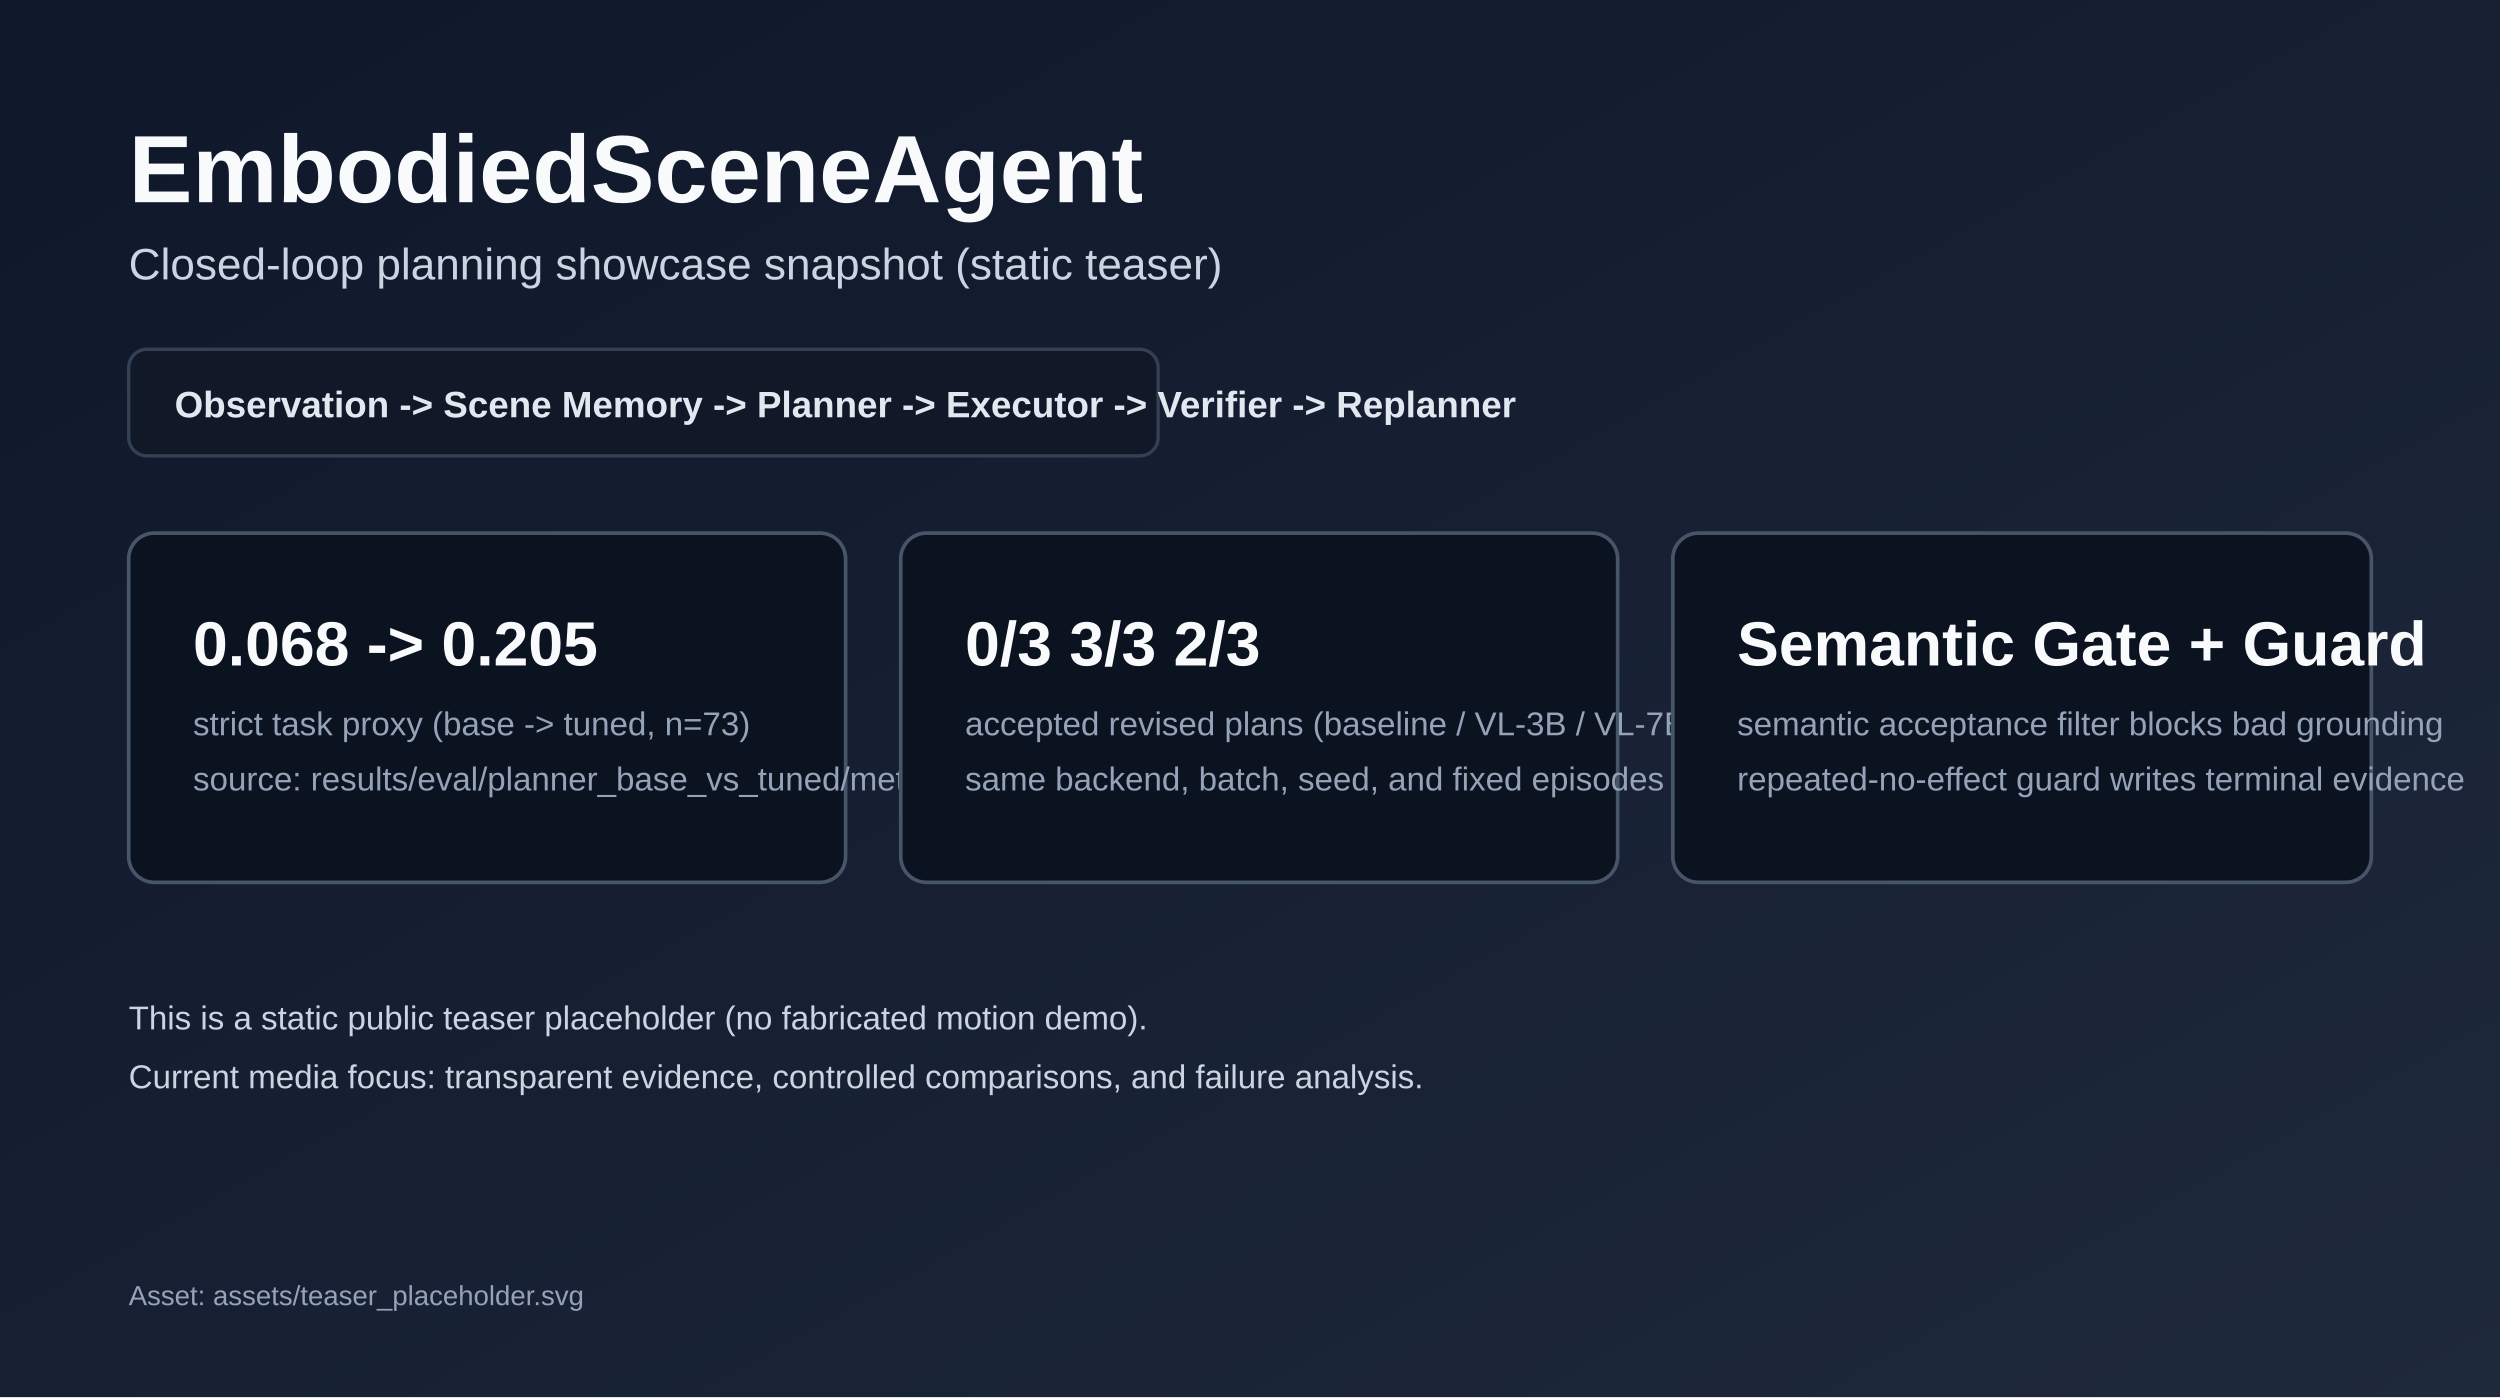
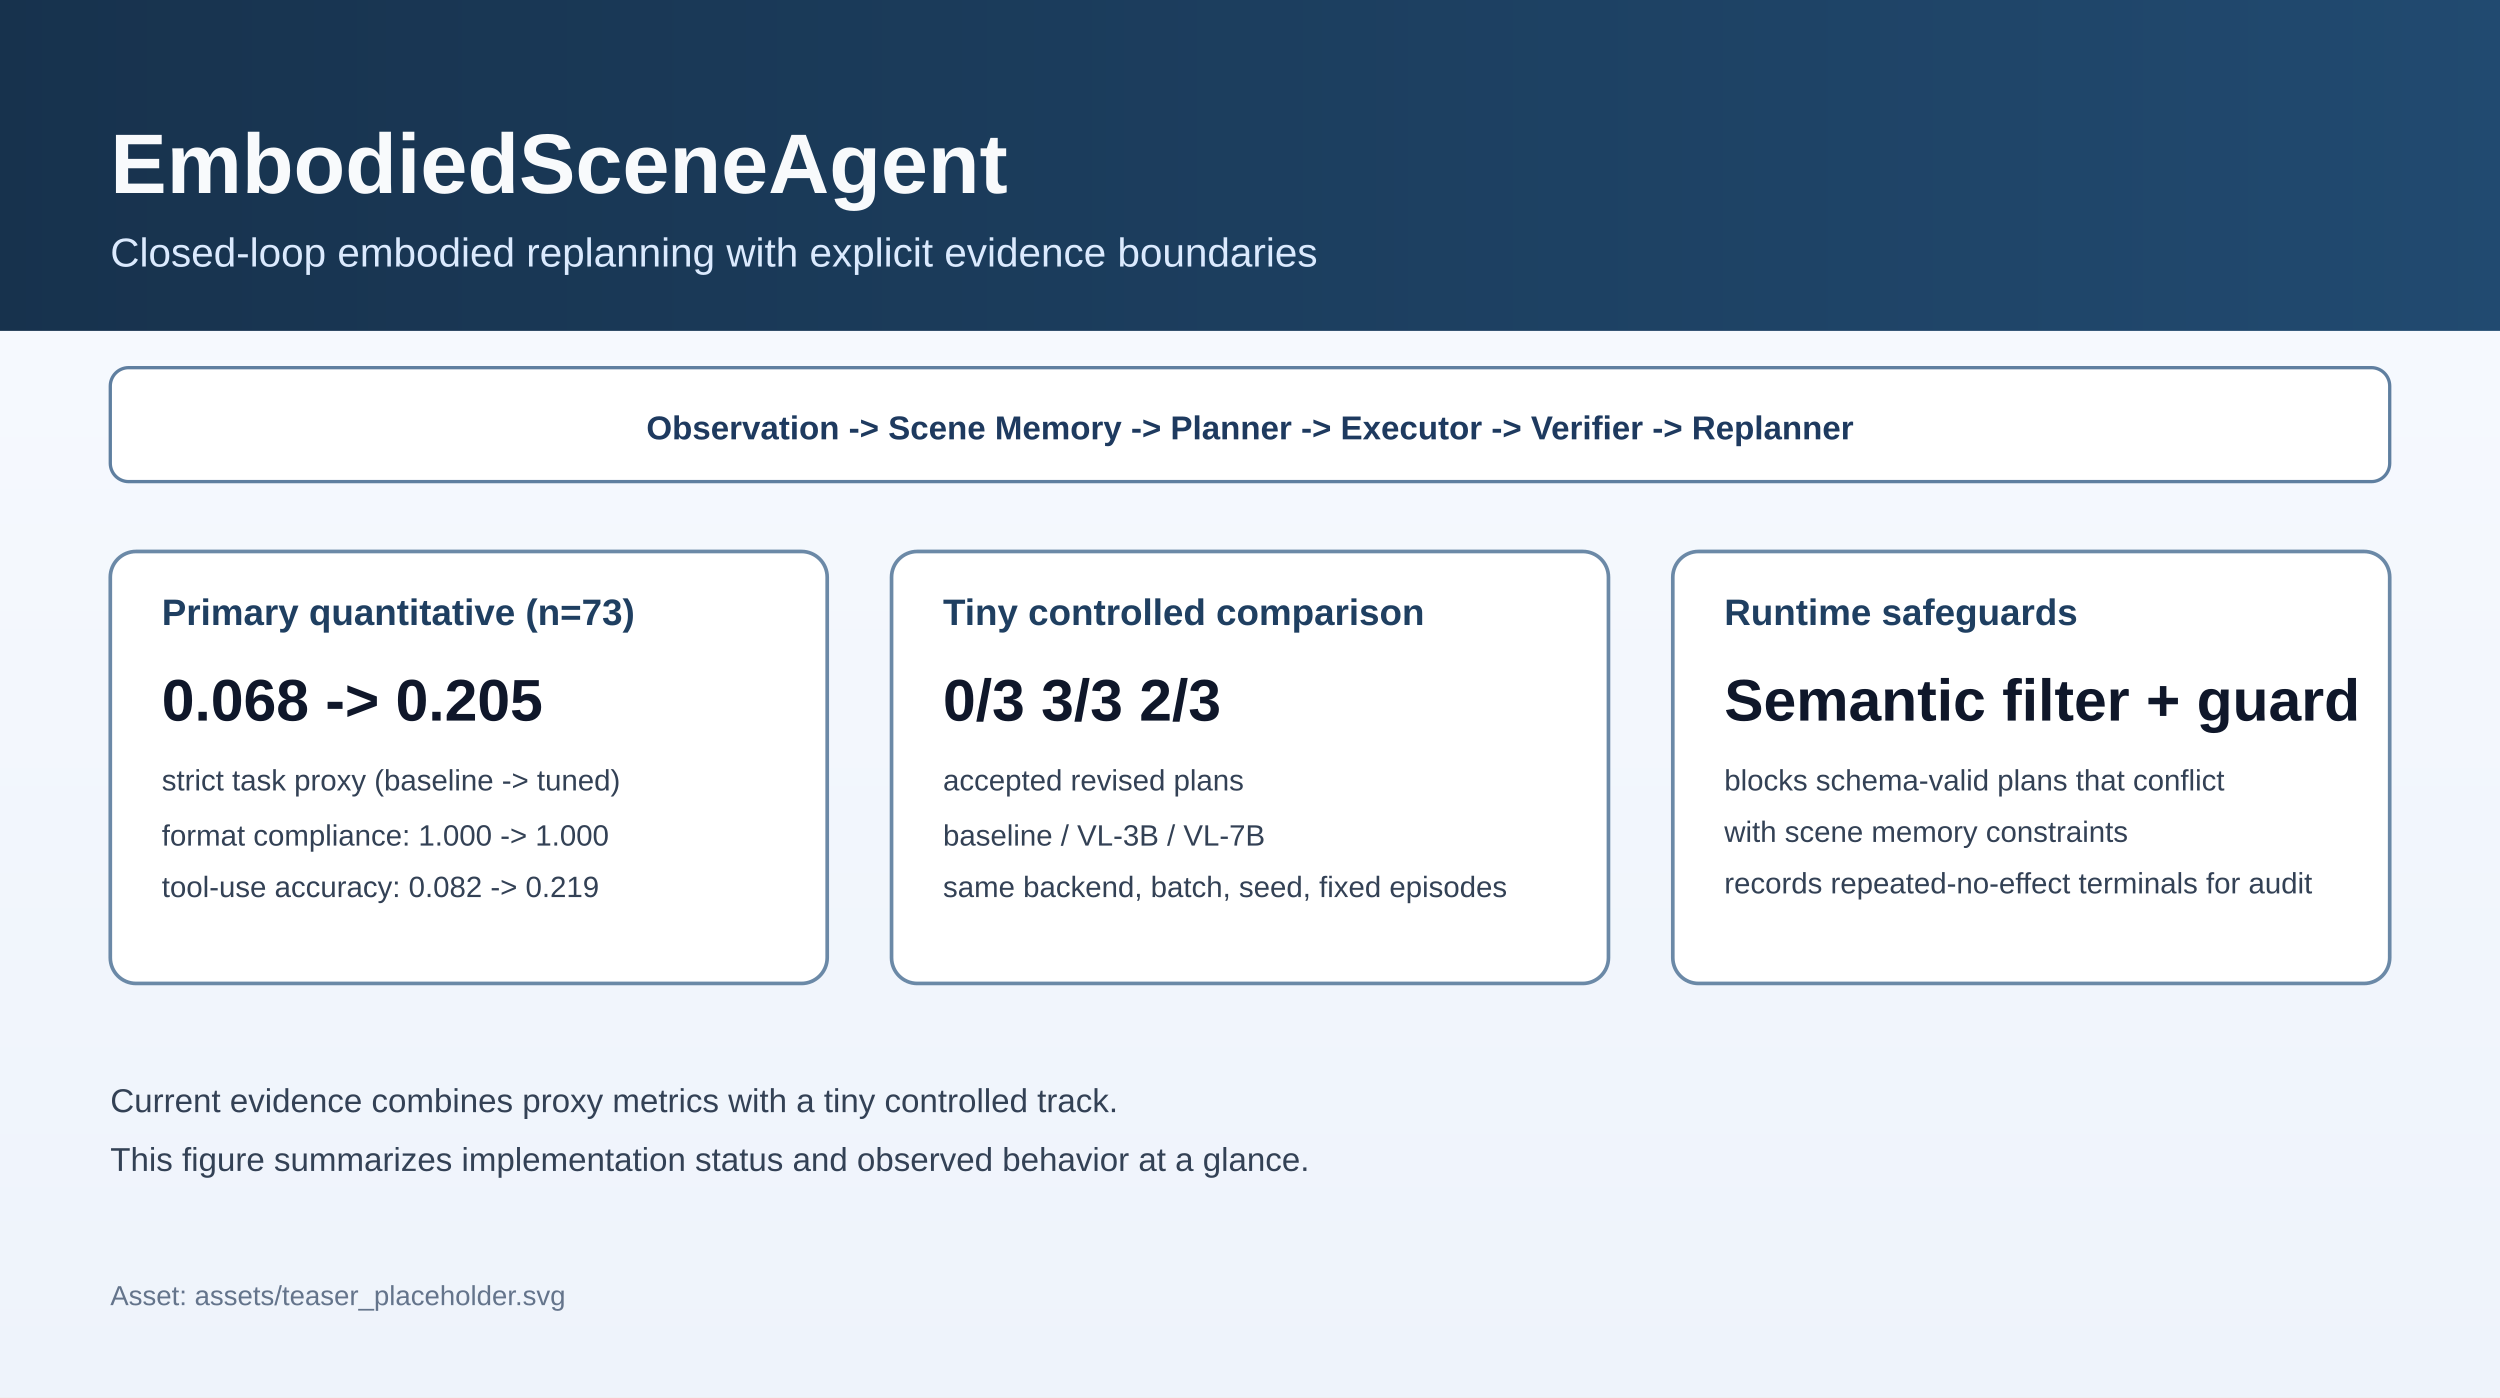
<svg xmlns="http://www.w3.org/2000/svg" width="1360" height="760" viewBox="0 0 1360 760">
  <defs>
-     <linearGradient id="bg" x1="0" y1="0" x2="1" y2="1">
-       <stop offset="0%" stop-color="#0f172a" />
-       <stop offset="100%" stop-color="#1e293b" />
+     <linearGradient id="bg" x1="0" y1="0" x2="0" y2="1">
+       <stop offset="0%" stop-color="#f8fbff" />
+       <stop offset="100%" stop-color="#eef3fb" />
+     </linearGradient>
+     <linearGradient id="headerBand" x1="0" y1="0" x2="1" y2="0">
+       <stop offset="0%" stop-color="#17324d" />
+       <stop offset="100%" stop-color="#214a70" />
    </linearGradient>
    <style>
-       .title { font-family: Arial, sans-serif; font-size: 52px; font-weight: 700; fill: #f8fafc; }
-       .sub { font-family: Arial, sans-serif; font-size: 24px; fill: #cbd5e1; }
-       .chip { fill: #111827; stroke: #334155; stroke-width: 1.8; rx: 10; ry: 10; }
-       .chipText { font-family: Arial, sans-serif; font-size: 20px; font-weight: 600; fill: #e2e8f0; }
-       .card { fill: #0b1220; stroke: #475569; stroke-width: 2; rx: 14; ry: 14; }
-       .metric { font-family: Arial, sans-serif; font-size: 34px; font-weight: 700; fill: #f8fafc; }
-       .label { font-family: Arial, sans-serif; font-size: 18px; fill: #94a3b8; }
-       .note { font-family: Arial, sans-serif; font-size: 18px; fill: #cbd5e1; }
-       .foot { font-family: Arial, sans-serif; font-size: 15px; fill: #94a3b8; }
+       .title { font-family: Arial, sans-serif; font-size: 46px; font-weight: 700; fill: #f8fafc; }
+       .sub { font-family: Arial, sans-serif; font-size: 22px; fill: #dbeafe; }
+       .chip { fill: #ffffff; stroke: #5f7fa0; stroke-width: 1.8; rx: 10; ry: 10; }
+       .chipText { font-family: Arial, sans-serif; font-size: 18px; font-weight: 600; fill: #1e3a5f; }
+       .card { fill: #ffffff; stroke: #6b89a7; stroke-width: 2; rx: 14; ry: 14; }
+       .cardTitle { font-family: Arial, sans-serif; font-size: 20px; font-weight: 700; fill: #1f3f61; }
+       .metric { font-family: Arial, sans-serif; font-size: 32px; font-weight: 700; fill: #0f172a; }
+       .label { font-family: Arial, sans-serif; font-size: 16px; fill: #334155; }
+       .note { font-family: Arial, sans-serif; font-size: 18px; fill: #334155; }
+       .foot { font-family: Arial, sans-serif; font-size: 15px; fill: #64748b; }
    </style>
  </defs>
  <rect x="0" y="0" width="1360" height="760" fill="url(#bg)" />
-   <text class="title" x="70" y="110">EmbodiedSceneAgent</text>
-   <text class="sub" x="70" y="152">Closed-loop planning showcase snapshot (static teaser)</text>
-   <rect class="chip" x="70" y="190" width="560" height="58" />
-   <text class="chipText" x="95" y="227">Observation -&gt; Scene Memory -&gt; Planner -&gt; Executor -&gt; Verifier -&gt; Replanner</text>
-   <rect class="card" x="70" y="290" width="390" height="190" />
-   <text class="metric" x="105" y="362">0.068 -&gt; 0.205</text>
-   <text class="label" x="105" y="400">strict task proxy (base -&gt; tuned, n=73)</text>
-   <text class="label" x="105" y="430">source: results/eval/planner_base_vs_tuned/metrics.json</text>
-   <rect class="card" x="490" y="290" width="390" height="190" />
-   <text class="metric" x="525" y="362">0/3  3/3  2/3</text>
-   <text class="label" x="525" y="400">accepted revised plans (baseline / VL-3B / VL-7B)</text>
-   <text class="label" x="525" y="430">same backend, batch, seed, and fixed episodes</text>
-   <rect class="card" x="910" y="290" width="380" height="190" />
-   <text class="metric" x="945" y="362">Semantic Gate + Guard</text>
-   <text class="label" x="945" y="400">semantic acceptance filter blocks bad grounding</text>
-   <text class="label" x="945" y="430">repeated-no-effect guard writes terminal evidence</text>
-   <text class="note" x="70" y="560">This is a static public teaser placeholder (no fabricated motion demo).</text>
-   <text class="note" x="70" y="592">Current media focus: transparent evidence, controlled comparisons, and failure analysis.</text>
-   <text class="foot" x="70" y="710">Asset: assets/teaser_placeholder.svg</text>
+   <rect x="0" y="0" width="1360" height="180" fill="url(#headerBand)" />
+   <text class="title" x="60" y="105">EmbodiedSceneAgent</text>
+   <text class="sub" x="60" y="145">Closed-loop embodied replanning with explicit evidence boundaries</text>
+   <rect class="chip" x="60" y="200" width="1240" height="62" />
+   <text class="chipText" x="680" y="239" text-anchor="middle">Observation -&gt; Scene Memory -&gt; Planner -&gt; Executor -&gt; Verifier -&gt; Replanner</text>
+   <rect class="card" x="60" y="300" width="390" height="235" />
+   <text class="cardTitle" x="88" y="340">Primary quantitative (n=73)</text>
+   <text class="metric" x="88" y="392">0.068 -&gt; 0.205</text>
+   <text class="label" x="88" y="430">strict task proxy (baseline -&gt; tuned)</text>
+   <text class="label" x="88" y="460">format compliance: 1.000 -&gt; 1.000</text>
+   <text class="label" x="88" y="488">tool-use accuracy: 0.082 -&gt; 0.219</text>
+   <rect class="card" x="485" y="300" width="390" height="235" />
+   <text class="cardTitle" x="513" y="340">Tiny controlled comparison</text>
+   <text class="metric" x="513" y="392">0/3   3/3   2/3</text>
+   <text class="label" x="513" y="430">accepted revised plans</text>
+   <text class="label" x="513" y="460">baseline / VL-3B / VL-7B</text>
+   <text class="label" x="513" y="488">same backend, batch, seed, fixed episodes</text>
+   <rect class="card" x="910" y="300" width="390" height="235" />
+   <text class="cardTitle" x="938" y="340">Runtime safeguards</text>
+   <text class="metric" x="938" y="392">Semantic filter + guard</text>
+   <text class="label" x="938" y="430">blocks schema-valid plans that conflict</text>
+   <text class="label" x="938" y="458">with scene memory constraints</text>
+   <text class="label" x="938" y="486">records repeated-no-effect terminals for audit</text>
+   <text class="note" x="60" y="605">Current evidence combines proxy metrics with a tiny controlled track.</text>
+   <text class="note" x="60" y="637">This figure summarizes implementation status and observed behavior at a glance.</text>
+   <text class="foot" x="60" y="710">Asset: assets/teaser_placeholder.svg</text>
</svg>
